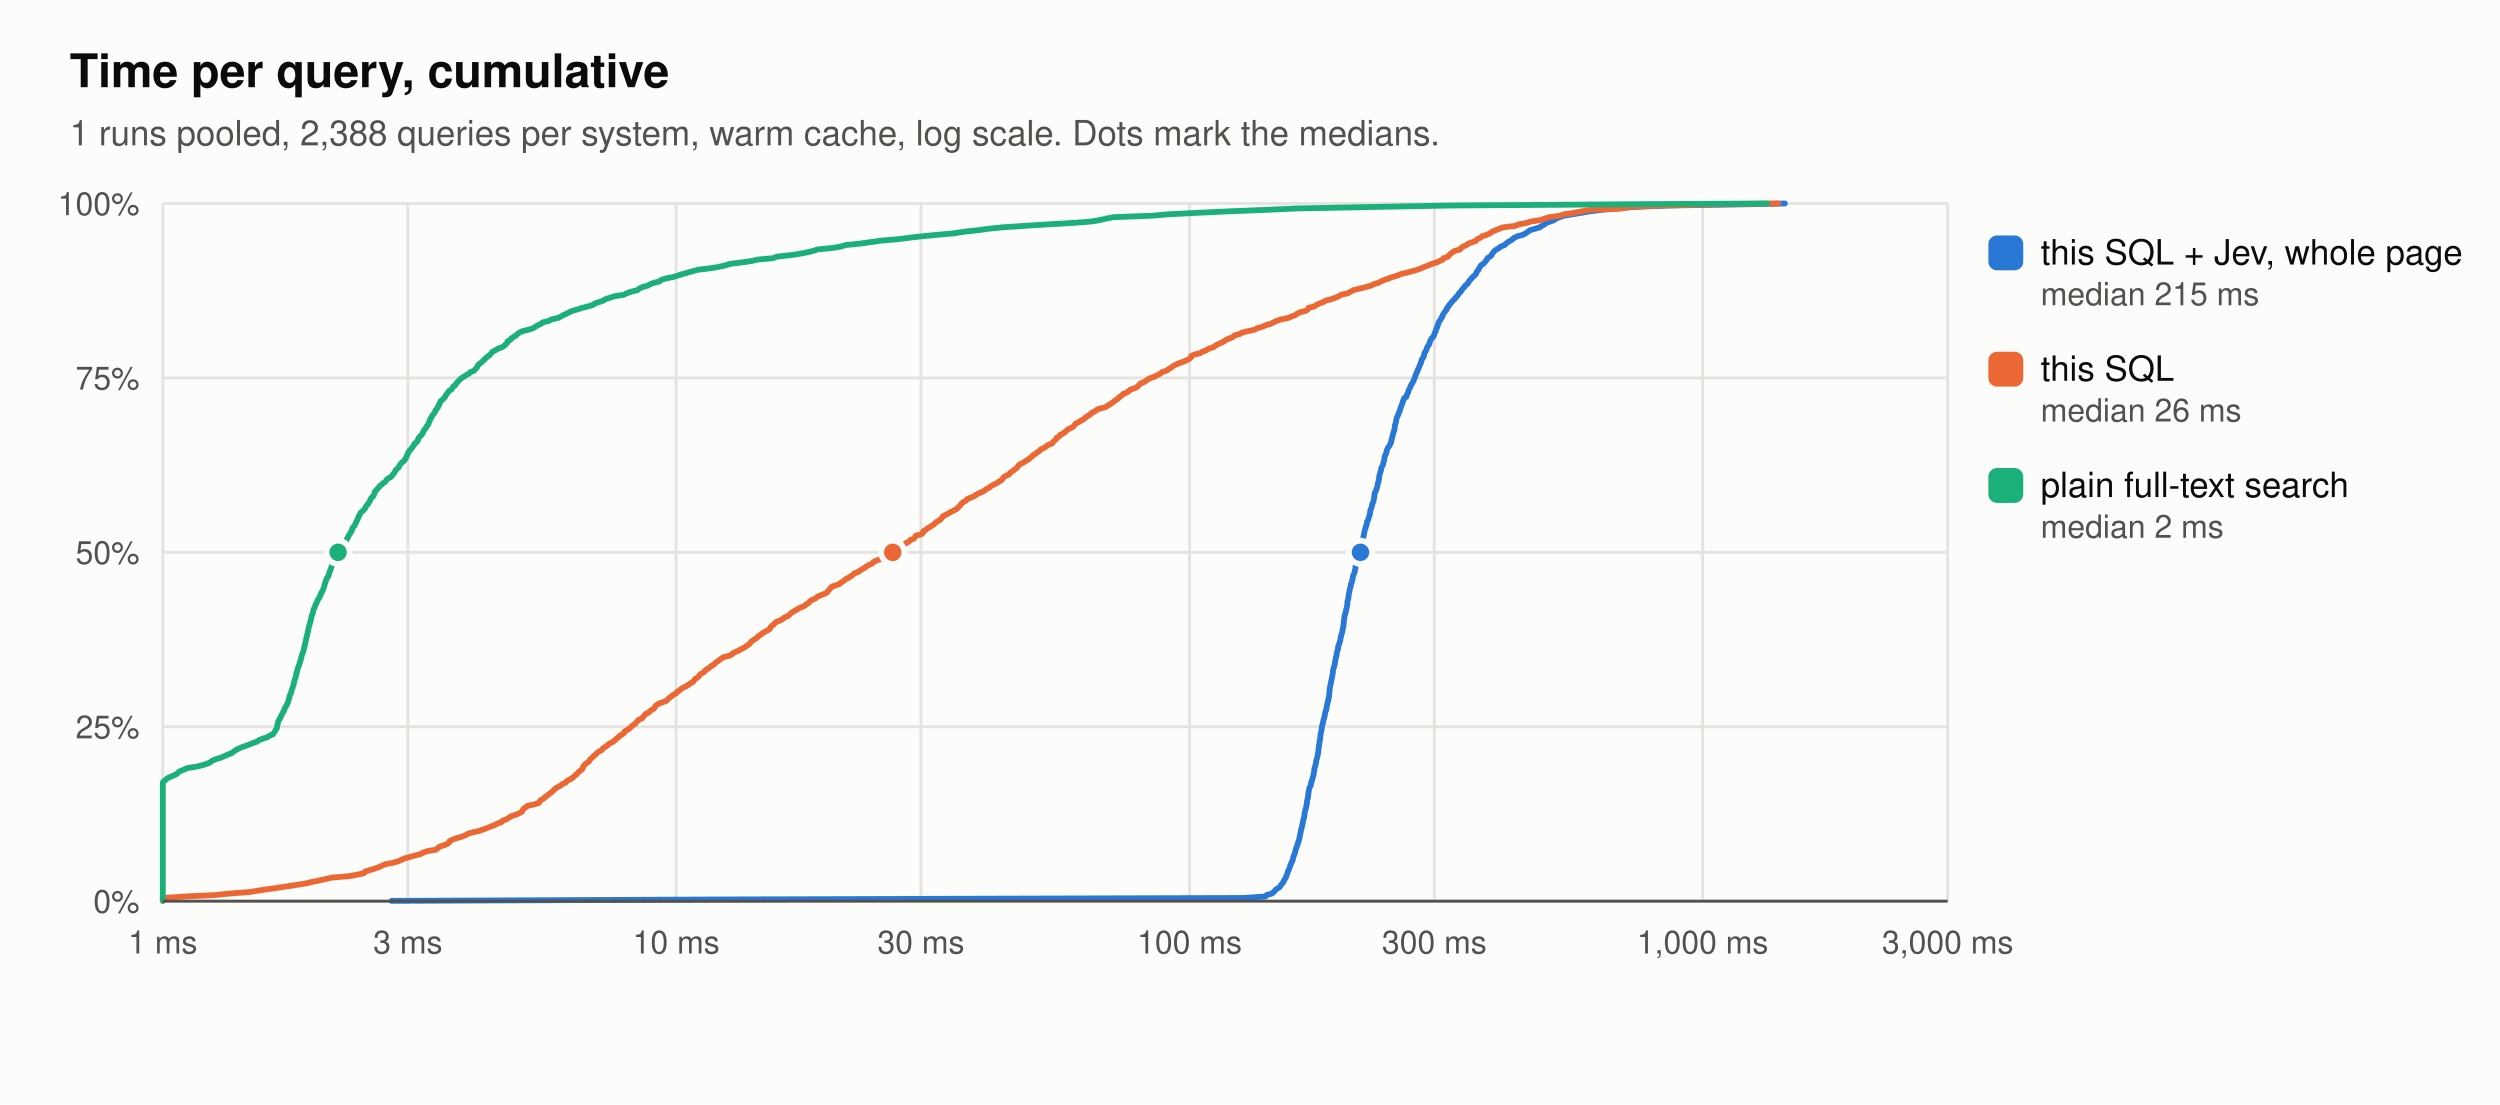
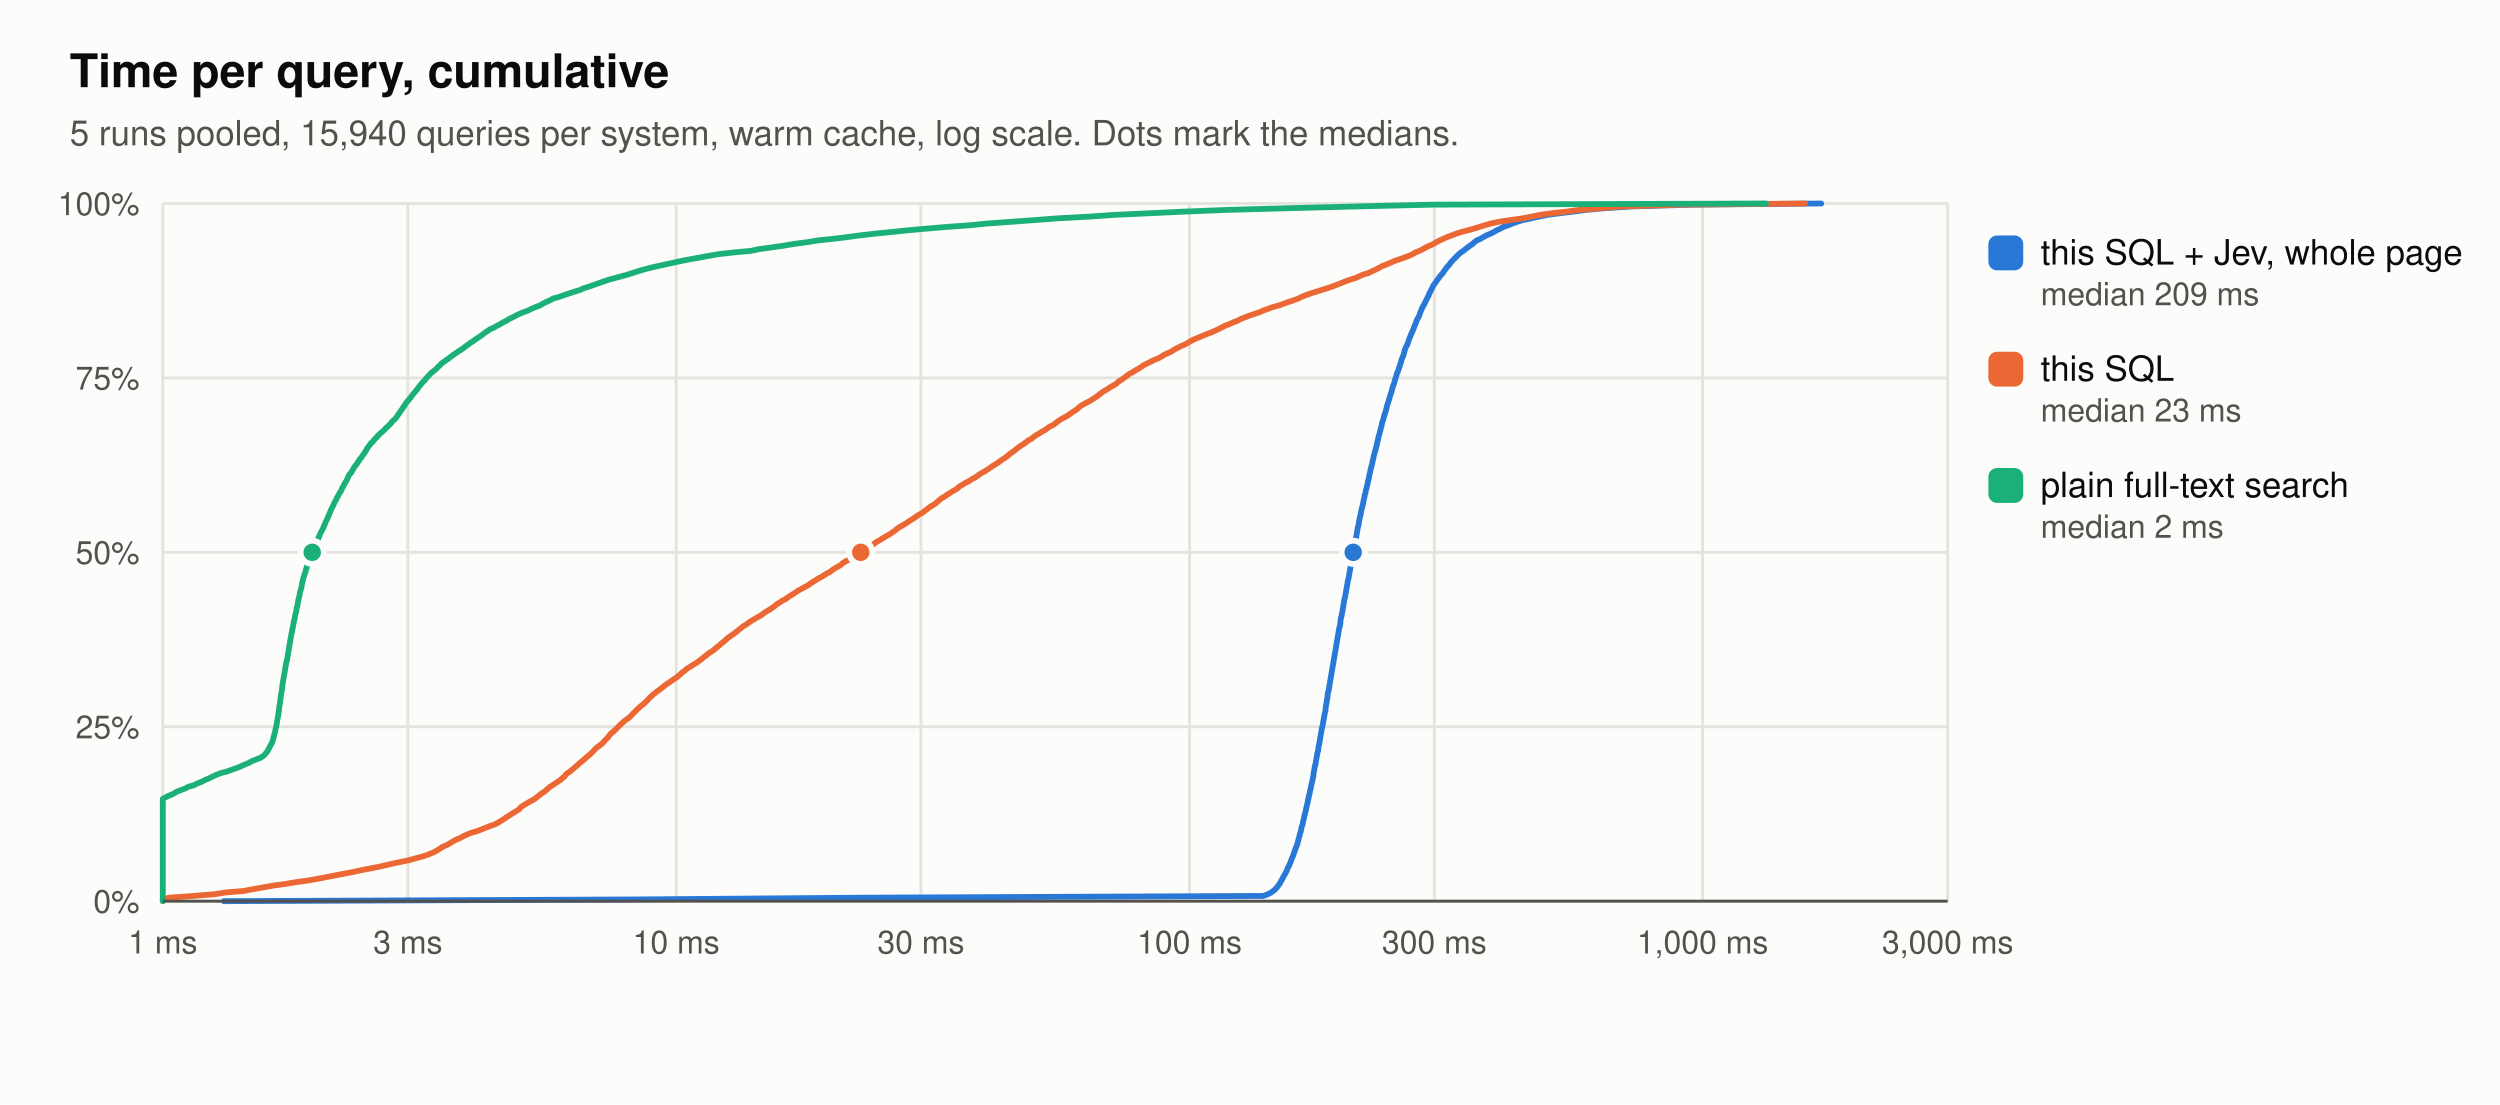
<svg xmlns="http://www.w3.org/2000/svg" width="860" height="380" viewBox="0 0 860 380" role="img" font-family="-apple-system, 'Segoe UI', Helvetica, Arial, sans-serif">
  <rect width="860" height="380" fill="#fcfcfb" />
  <text x="24.0" y="30.0" font-size="16" fill="#0b0b0b" font-weight="600">Time per query, cumulative</text>
-   <text x="24.0" y="50.0" font-size="12" fill="#52514e">1 runs pooled, 2,388 queries per system, warm cache, log scale. Dots mark the medians.</text>
+   <text x="24.0" y="50.0" font-size="12" fill="#52514e">5 runs pooled, 15,940 queries per system, warm cache, log scale. Dots mark the medians.</text>
  <line x1="56.0" y1="310.0" x2="670.0" y2="310.0" stroke="#e4e3df" stroke-width="1" />
  <text x="48.0" y="314.0" font-size="11" fill="#52514e" text-anchor="end">0%</text>
  <line x1="56.0" y1="250.0" x2="670.0" y2="250.0" stroke="#e4e3df" stroke-width="1" />
  <text x="48.0" y="254.0" font-size="11" fill="#52514e" text-anchor="end">25%</text>
  <line x1="56.0" y1="190.0" x2="670.0" y2="190.0" stroke="#e4e3df" stroke-width="1" />
  <text x="48.0" y="194.0" font-size="11" fill="#52514e" text-anchor="end">50%</text>
  <line x1="56.0" y1="130.0" x2="670.0" y2="130.0" stroke="#e4e3df" stroke-width="1" />
  <text x="48.0" y="134.0" font-size="11" fill="#52514e" text-anchor="end">75%</text>
  <line x1="56.0" y1="70.0" x2="670.0" y2="70.0" stroke="#e4e3df" stroke-width="1" />
  <text x="48.0" y="74.0" font-size="11" fill="#52514e" text-anchor="end">100%</text>
  <line x1="56.0" y1="70.0" x2="56.0" y2="310.0" stroke="#e4e3df" stroke-width="1" />
  <text x="56.0" y="328.0" font-size="11" fill="#52514e" text-anchor="middle">1 ms</text>
  <line x1="140.3" y1="70.0" x2="140.3" y2="310.0" stroke="#e4e3df" stroke-width="1" />
  <text x="140.3" y="328.0" font-size="11" fill="#52514e" text-anchor="middle">3 ms</text>
  <line x1="232.6" y1="70.0" x2="232.6" y2="310.0" stroke="#e4e3df" stroke-width="1" />
  <text x="232.6" y="328.0" font-size="11" fill="#52514e" text-anchor="middle">10 ms</text>
  <line x1="316.8" y1="70.0" x2="316.8" y2="310.0" stroke="#e4e3df" stroke-width="1" />
  <text x="316.8" y="328.0" font-size="11" fill="#52514e" text-anchor="middle">30 ms</text>
  <line x1="409.2" y1="70.0" x2="409.2" y2="310.0" stroke="#e4e3df" stroke-width="1" />
  <text x="409.2" y="328.0" font-size="11" fill="#52514e" text-anchor="middle">100 ms</text>
  <line x1="493.4" y1="70.0" x2="493.4" y2="310.0" stroke="#e4e3df" stroke-width="1" />
  <text x="493.4" y="328.0" font-size="11" fill="#52514e" text-anchor="middle">300 ms</text>
  <line x1="585.7" y1="70.0" x2="585.7" y2="310.0" stroke="#e4e3df" stroke-width="1" />
  <text x="585.7" y="328.0" font-size="11" fill="#52514e" text-anchor="middle">1,000 ms</text>
  <line x1="670.0" y1="70.0" x2="670.0" y2="310.0" stroke="#e4e3df" stroke-width="1" />
  <text x="670.0" y="328.0" font-size="11" fill="#52514e" text-anchor="middle">3,000 ms</text>
-   <path d="M134.7,309.9L252.4,309.4L427.8,308.9L435.3,308.4L435.7,307.9L437.5,307.4L438.1,306.9L438.6,306.4L439.0,305.9L439.9,305.4L440.4,304.9L440.7,304.4L441.1,303.9L441.5,303.4L441.7,302.9L442.0,302.4L442.3,301.9L442.5,301.4L442.7,300.9L442.9,300.4L443.0,299.8L443.3,299.3L443.5,298.8L443.7,298.3L443.8,297.8L444.1,297.3L444.2,296.8L444.5,296.3L444.7,295.8L444.8,295.3L444.9,294.8L445.1,294.3L445.3,293.8L445.5,293.3L445.6,292.8L445.7,292.3L445.9,291.8L446.0,291.3L446.3,290.8L446.4,290.3L446.5,289.8L446.8,289.3L446.9,288.8L447.0,288.3L447.1,287.8L447.2,287.3L447.3,286.8L447.4,286.3L447.5,285.8L447.6,285.3L447.8,284.8L447.9,284.3L448.0,283.8L448.1,283.3L448.2,282.8L448.3,282.3L448.4,281.8L448.6,281.3L448.7,280.8L448.7,280.3L448.8,279.7L448.9,279.2L449.0,278.7L449.2,278.2L449.3,277.7L449.4,277.2L449.5,276.7L449.6,276.2L449.6,275.7L449.7,275.2L449.9,274.7L449.9,274.2L450.0,273.7L450.1,273.2L450.1,272.7L450.2,272.2L450.3,271.7L450.4,271.2L450.6,270.7L450.9,270.2L451.0,269.7L451.0,269.2L451.3,268.7L451.4,268.2L451.5,267.7L451.7,267.2L451.8,266.7L451.9,266.2L452.0,265.7L452.1,265.2L452.1,264.7L452.2,264.2L452.4,263.7L452.5,263.2L452.7,262.7L452.7,262.2L452.8,261.7L452.9,261.2L453.1,260.7L453.2,260.2L453.3,259.6L453.4,259.1L453.5,258.6L453.5,258.1L453.6,257.6L453.7,257.1L453.7,256.6L453.8,256.1L453.9,255.6L453.9,255.1L454.1,254.6L454.1,254.1L454.2,253.6L454.2,253.1L454.3,252.6L454.4,252.1L454.5,251.6L454.6,251.1L454.7,250.6L454.7,250.1L454.8,249.6L455.0,249.1L455.1,248.6L455.2,248.1L455.3,247.6L455.5,247.1L455.6,246.6L455.7,246.1L455.8,245.6L455.9,245.1L456.0,244.6L456.3,244.1L456.3,243.6L456.4,243.1L456.5,242.6L456.6,242.1L456.7,241.6L456.9,241.1L456.9,240.6L457.1,240.1L457.2,239.5L457.2,239.0L457.3,238.5L457.3,238.0L457.4,237.5L457.4,237.0L457.5,236.5L457.6,236.0L457.7,235.5L457.8,235.0L457.9,234.5L458.0,234.0L458.1,233.5L458.2,233.0L458.3,232.5L458.4,232.0L458.5,231.5L458.5,231.0L458.6,230.5L458.7,230.0L458.9,229.5L459.0,229.0L459.2,228.5L459.2,228.0L459.3,227.5L459.4,227.0L459.5,226.5L459.6,226.0L459.8,225.5L459.8,225.0L459.9,224.5L460.0,224.0L460.2,223.5L460.3,223.0L460.3,222.5L460.5,222.0L460.7,221.5L460.8,221.0L461.0,220.5L461.1,219.9L461.2,219.4L461.3,218.9L461.4,218.4L461.6,217.9L461.7,217.4L461.8,216.9L461.9,216.4L462.0,215.9L462.1,215.4L462.2,214.9L462.2,214.4L462.3,213.9L462.3,213.4L462.4,212.9L462.5,212.4L462.5,211.9L462.7,211.4L462.8,210.9L463.0,210.4L463.0,209.9L463.2,209.4L463.3,208.9L463.4,208.4L463.5,207.9L463.5,207.4L463.5,206.9L463.7,206.4L463.8,205.9L463.9,205.4L463.9,204.9L464.0,204.4L464.1,203.9L464.2,203.4L464.3,202.9L464.4,202.4L464.6,201.9L464.7,201.4L464.7,200.9L465.0,200.4L465.1,199.8L465.3,199.3L465.3,198.8L465.4,198.3L465.6,197.8L465.8,197.3L466.0,196.8L466.1,196.3L466.2,195.8L466.3,195.3L466.3,194.8L466.5,194.3L466.6,193.8L466.8,193.3L466.9,192.8L467.1,192.3L467.3,191.8L467.6,191.3L467.7,190.8L467.9,190.3L468.0,189.8L468.1,189.3L468.1,188.8L468.2,188.3L468.4,187.8L468.5,187.3L468.6,186.8L468.6,186.3L468.8,185.8L468.9,185.3L469.0,184.8L469.1,184.3L469.2,183.8L469.3,183.3L469.4,182.8L469.5,182.3L469.7,181.8L469.8,181.3L470.0,180.8L470.2,180.3L470.2,179.7L470.4,179.2L470.7,178.7L470.8,178.2L471.0,177.7L471.1,177.2L471.3,176.7L471.3,176.2L471.4,175.7L471.5,175.2L471.8,174.7L471.9,174.2L472.0,173.7L472.1,173.2L472.4,172.7L472.5,172.2L472.6,171.7L472.7,171.2L472.8,170.7L472.8,170.2L472.9,169.7L473.1,169.2L473.4,168.7L473.5,168.2L473.7,167.7L473.8,167.2L473.9,166.7L474.0,166.2L474.2,165.7L474.3,165.2L474.4,164.7L474.4,164.2L474.5,163.7L474.6,163.2L474.8,162.7L474.9,162.2L475.1,161.7L475.1,161.2L475.3,160.7L475.6,160.2L475.8,159.6L475.9,159.1L476.1,158.6L476.2,158.1L476.2,157.6L476.3,157.1L476.5,156.6L476.8,156.1L476.9,155.6L477.0,155.1L477.2,154.6L477.4,154.1L477.8,153.6L478.1,153.1L478.3,152.6L478.6,152.1L478.6,151.6L478.7,151.1L478.9,150.6L479.0,150.1L479.1,149.6L479.3,149.1L479.4,148.6L479.6,148.1L479.7,147.6L479.8,147.1L479.8,146.6L479.9,146.1L480.1,145.6L480.2,145.1L480.3,144.6L480.4,144.1L480.5,143.6L480.8,143.1L481.0,142.6L481.2,142.1L481.4,141.6L481.6,141.1L481.7,140.6L481.9,140.1L482.1,139.5L482.3,139.0L482.5,138.5L482.6,138.0L482.9,137.5L483.0,137.0L483.8,136.5L483.9,136.0L484.1,135.5L484.4,135.0L484.5,134.5L484.7,134.0L485.0,133.5L485.2,133.0L485.4,132.5L485.7,132.0L486.0,131.5L486.3,131.0L486.4,130.5L486.7,130.0L486.8,129.5L487.0,129.0L487.2,128.5L487.4,128.0L487.7,127.5L487.8,127.0L488.1,126.5L488.3,126.0L488.5,125.5L488.7,125.0L488.9,124.5L489.0,124.0L489.2,123.5L489.6,123.0L489.8,122.5L489.9,122.0L490.0,121.5L490.3,121.0L490.6,120.5L490.8,119.9L491.0,119.4L491.3,118.9L491.7,118.4L491.8,117.9L491.9,117.4L492.2,116.9L492.5,116.4L493.0,115.9L493.3,115.4L493.4,114.9L493.6,114.4L493.9,113.9L494.0,113.4L494.2,112.9L494.5,112.4L494.5,111.9L494.8,111.4L494.9,110.9L495.2,110.4L495.6,109.9L495.8,109.4L496.2,108.9L496.3,108.4L496.6,107.9L496.9,107.4L497.3,106.9L497.7,106.4L497.8,105.9L498.3,105.4L498.5,104.9L499.0,104.4L499.4,103.9L499.8,103.4L500.4,102.9L500.7,102.4L501.2,101.9L501.6,101.4L501.9,100.9L502.5,100.4L502.8,99.8L503.2,99.3L503.7,98.8L504.0,98.3L504.6,97.8L505.1,97.3L505.3,96.8L505.7,96.3L506.2,95.8L506.6,95.3L507.2,94.8L507.7,94.3L507.9,93.8L508.1,93.3L508.6,92.8L508.8,92.3L509.1,91.8L509.4,91.3L510.2,90.8L510.7,90.3L511.1,89.8L511.5,89.3L511.7,88.8L512.5,88.3L513.1,87.8L513.3,87.3L513.7,86.8L514.1,86.3L514.8,85.8L515.7,85.3L516.3,84.8L517.6,84.3L518.1,83.8L518.7,83.3L519.6,82.8L520.3,82.3L520.9,81.8L521.9,81.3L523.8,80.8L524.8,80.3L525.6,79.7L526.3,79.2L528.0,78.7L529.7,78.2L530.4,77.7L531.3,77.2L531.8,76.7L533.3,76.2L534.7,75.7L535.2,75.2L536.6,74.7L537.9,74.2L541.0,73.7L544.0,73.2L546.8,72.7L550.8,72.2L556.9,71.7L561.7,71.2L574.0,70.7L604.4,70.2L614.0,70.0" fill="none" stroke="#2a78d6" stroke-width="2" stroke-linejoin="round" stroke-linecap="round" />
-   <circle cx="468.0" cy="190.0" r="4" fill="#2a78d6" stroke="#fcfcfb" stroke-width="2" />
-   <path d="M56.0,309.9L56.0,309.4L56.0,308.9L63.4,308.4L73.9,307.9L78.7,307.4L85.4,306.9L88.7,306.4L91.9,305.9L95.5,305.4L98.8,304.9L102.0,304.4L105.2,303.9L107.2,303.4L109.7,302.9L112.0,302.4L114.1,301.9L120.1,301.4L122.8,300.9L125.2,300.4L125.6,299.8L127.3,299.3L128.9,298.8L130.3,298.3L131.4,297.8L132.5,297.3L135.2,296.8L137.0,296.3L138.0,295.8L139.2,295.3L140.9,294.8L142.8,294.3L144.7,293.8L145.5,293.3L147.0,292.8L149.9,292.3L150.6,291.8L151.1,291.3L152.6,290.8L153.9,290.3L154.5,289.8L154.7,289.3L155.7,288.8L157.2,288.3L158.9,287.8L160.2,287.3L161.0,286.8L162.8,286.3L165.0,285.8L166.3,285.3L167.7,284.8L168.9,284.3L170.2,283.8L171.1,283.3L172.5,282.8L172.9,282.3L174.3,281.8L175.1,281.3L175.8,280.8L177.4,280.3L178.7,279.7L179.6,279.2L179.8,278.7L180.1,278.2L180.9,277.7L181.5,277.2L183.8,276.7L185.4,276.2L185.6,275.7L186.1,275.2L187.0,274.7L187.5,274.2L188.2,273.7L188.8,273.2L189.5,272.7L190.1,272.2L190.6,271.7L191.1,271.2L192.0,270.7L192.9,270.2L193.5,269.7L194.6,269.2L195.0,268.7L195.9,268.2L196.8,267.7L197.4,267.2L197.9,266.7L198.5,266.2L198.9,265.7L199.5,265.2L200.2,264.7L200.5,264.2L200.6,263.7L201.0,263.2L201.5,262.7L202.3,262.2L202.8,261.7L203.0,261.2L203.6,260.7L204.1,260.2L204.8,259.6L205.3,259.1L205.9,258.6L206.9,258.1L207.3,257.6L207.9,257.1L208.7,256.6L209.2,256.1L210.0,255.6L211.0,255.1L211.6,254.6L212.1,254.1L212.8,253.6L213.2,253.1L214.1,252.6L214.7,252.1L214.9,251.6L215.8,251.1L216.5,250.6L217.1,250.1L217.5,249.6L218.4,249.1L218.8,248.6L219.2,248.1L219.7,247.6L220.9,247.1L221.2,246.6L221.7,246.1L222.1,245.6L223.2,245.1L223.6,244.6L224.4,244.1L225.1,243.6L225.3,243.1L225.8,242.6L226.5,242.1L227.9,241.6L229.2,241.1L229.7,240.6L230.2,240.1L231.1,239.5L231.6,239.0L232.6,238.5L232.9,238.0L233.8,237.5L234.3,237.0L235.1,236.5L236.2,236.0L236.9,235.5L237.6,235.0L238.5,234.5L238.8,234.0L239.2,233.5L240.0,233.0L240.5,232.5L240.8,232.0L241.7,231.5L242.4,231.0L242.7,230.5L243.6,230.0L244.2,229.5L244.9,229.0L245.7,228.5L246.1,228.0L246.9,227.5L247.5,227.0L248.2,226.5L249.1,226.0L251.2,225.5L251.8,225.0L252.5,224.5L253.7,224.0L254.6,223.5L255.6,223.0L256.4,222.5L257.1,222.0L257.9,221.5L258.2,221.0L258.7,220.5L259.6,219.9L260.4,219.4L260.8,218.9L261.6,218.4L262.2,217.9L263.0,217.4L264.0,216.9L264.8,216.4L265.0,215.9L265.4,215.4L266.1,214.9L266.5,214.4L267.1,213.9L268.5,213.4L269.2,212.9L269.9,212.4L271.1,211.9L271.6,211.4L272.1,210.9L272.9,210.4L273.8,209.9L274.6,209.4L275.6,208.9L276.8,208.4L277.3,207.9L278.2,207.4L278.5,206.9L279.3,206.4L280.5,205.9L281.0,205.4L282.0,204.9L283.3,204.4L284.4,203.9L284.8,203.4L285.2,202.9L285.7,202.4L286.0,201.9L287.3,201.4L288.8,200.9L289.3,200.4L290.3,199.8L290.8,199.3L291.8,198.8L292.6,198.3L293.3,197.8L293.8,197.3L295.1,196.8L295.8,196.3L296.6,195.8L297.5,195.3L298.1,194.8L299.0,194.3L300.1,193.8L300.5,193.3L301.6,192.8L303.0,192.3L304.0,191.8L304.9,191.3L305.5,190.8L306.0,190.3L307.4,189.8L308.1,189.3L308.6,188.8L309.0,188.3L310.3,187.8L311.1,187.3L311.7,186.8L312.7,186.3L313.1,185.8L314.4,185.3L314.7,184.8L315.0,184.3L316.9,183.8L317.5,183.3L317.6,182.8L318.4,182.3L319.0,181.8L319.9,181.3L320.6,180.8L321.4,180.3L321.9,179.7L322.8,179.2L323.5,178.7L324.0,178.2L324.3,177.7L325.1,177.2L326.1,176.7L327.0,176.2L327.9,175.7L329.0,175.2L329.4,174.7L330.1,174.2L330.4,173.7L330.8,173.2L331.4,172.7L332.3,172.2L332.7,171.7L333.9,171.2L335.1,170.7L335.8,170.2L336.7,169.7L337.9,169.2L338.8,168.7L339.4,168.2L340.4,167.7L340.9,167.2L341.9,166.7L342.9,166.2L343.6,165.7L344.5,165.2L344.9,164.7L345.2,164.2L346.0,163.7L347.1,163.2L347.4,162.7L348.1,162.2L348.8,161.7L349.4,161.2L350.0,160.7L350.3,160.2L351.1,159.6L352.1,159.1L352.8,158.6L353.7,158.1L354.3,157.6L354.9,157.1L355.4,156.6L356.2,156.1L356.8,155.6L357.6,155.1L358.0,154.6L359.1,154.1L359.9,153.6L360.5,153.1L361.9,152.6L362.2,152.1L362.7,151.6L363.3,151.1L363.5,150.6L364.4,150.1L364.7,149.6L365.8,149.1L366.4,148.6L366.9,148.1L367.6,147.6L368.7,147.1L369.4,146.6L369.7,146.1L370.2,145.6L371.3,145.1L372.0,144.6L373.0,144.1L373.4,143.6L374.2,143.1L375.1,142.6L375.4,142.1L376.5,141.6L377.1,141.1L378.1,140.6L380.2,140.1L381.1,139.5L382.0,139.0L382.7,138.5L383.3,138.0L384.1,137.5L384.7,137.0L385.2,136.5L385.9,136.0L386.4,135.5L387.7,135.0L388.3,134.5L388.9,134.0L390.5,133.5L391.3,133.0L391.8,132.5L392.2,132.0L393.4,131.5L394.2,131.0L394.9,130.5L395.9,130.0L397.3,129.5L398.2,129.0L399.2,128.5L399.7,128.0L401.4,127.5L401.9,127.0L402.8,126.5L403.5,126.0L404.3,125.5L405.5,125.0L406.9,124.5L408.1,124.0L409.1,123.5L409.6,123.0L409.8,122.5L410.8,122.0L412.8,121.5L413.6,121.0L414.9,120.5L415.9,119.9L417.5,119.4L418.1,118.9L419.0,118.4L420.2,117.9L421.1,117.4L421.7,116.9L423.0,116.4L424.2,115.9L424.6,115.4L426.5,114.9L427.3,114.4L429.4,113.9L431.6,113.4L432.5,112.9L434.3,112.4L435.3,111.9L437.1,111.4L438.1,110.9L439.1,110.4L440.6,109.9L443.1,109.4L444.2,108.9L445.6,108.4L446.2,107.9L447.3,107.4L449.3,106.9L449.9,106.4L450.1,105.9L452.2,105.4L452.8,104.9L453.9,104.4L455.3,103.9L456.0,103.4L458.1,102.9L459.3,102.4L460.6,101.9L461.3,101.4L463.6,100.9L464.5,100.4L465.6,99.8L467.6,99.3L469.7,98.8L471.5,98.3L472.5,97.8L474.1,97.3L475.1,96.8L476.2,96.3L477.7,95.8L479.0,95.3L480.7,94.8L481.8,94.3L483.9,93.8L485.8,93.3L487.5,92.8L488.9,92.3L490.0,91.8L491.3,91.3L492.5,90.8L494.2,90.3L495.2,89.8L496.3,89.3L496.6,88.8L498.2,88.3L498.4,87.8L499.0,87.3L499.6,86.8L500.5,86.3L502.3,85.8L502.6,85.3L503.3,84.8L504.5,84.3L505.1,83.8L506.5,83.3L507.8,82.8L508.1,82.3L509.2,81.8L509.8,81.3L511.4,80.8L512.5,80.3L513.3,79.7L514.5,79.2L515.7,78.7L517.1,78.2L521.3,77.7L522.4,77.2L525.1,76.7L526.7,76.2L529.9,75.7L531.4,75.2L532.9,74.7L536.6,74.2L538.1,73.7L541.5,73.2L544.2,72.7L546.7,72.2L558.0,71.7L559.9,71.2L571.9,70.7L594.1,70.2L611.7,70.0" fill="none" stroke="#eb6834" stroke-width="2" stroke-linejoin="round" stroke-linecap="round" />
-   <circle cx="307.1" cy="190.0" r="4" fill="#eb6834" stroke="#fcfcfb" stroke-width="2" />
-   <path d="M56.0,309.9L56.0,309.4L56.0,308.9L56.0,308.4L56.0,307.9L56.0,307.4L56.0,306.9L56.0,306.4L56.0,305.9L56.0,305.4L56.0,304.9L56.0,304.4L56.0,303.9L56.0,303.4L56.0,302.9L56.0,302.4L56.0,301.9L56.0,301.4L56.0,300.9L56.0,300.4L56.0,299.8L56.0,299.3L56.0,298.8L56.0,298.3L56.0,297.8L56.0,297.3L56.0,296.8L56.0,296.3L56.0,295.8L56.0,295.3L56.0,294.8L56.0,294.3L56.0,293.8L56.0,293.3L56.0,292.8L56.0,292.3L56.0,291.8L56.0,291.3L56.0,290.8L56.0,290.3L56.0,289.8L56.0,289.3L56.0,288.8L56.0,288.3L56.0,287.8L56.0,287.3L56.0,286.8L56.0,286.3L56.0,285.8L56.0,285.3L56.0,284.8L56.0,284.3L56.0,283.8L56.0,283.3L56.0,282.8L56.0,282.3L56.0,281.8L56.0,281.3L56.0,280.8L56.0,280.3L56.0,279.7L56.0,279.2L56.0,278.7L56.0,278.2L56.0,277.7L56.0,277.2L56.0,276.7L56.0,276.2L56.0,275.7L56.0,275.2L56.0,274.7L56.0,274.2L56.0,273.7L56.0,273.2L56.0,272.7L56.0,272.2L56.0,271.7L56.0,271.2L56.0,270.7L56.0,270.2L56.0,269.7L56.0,269.2L56.4,268.7L57.1,268.2L57.6,267.7L58.7,267.2L59.9,266.7L60.9,266.2L61.3,265.7L62.1,265.2L63.4,264.7L64.5,264.2L67.8,263.7L69.7,263.2L71.3,262.7L72.4,262.2L73.0,261.7L74.1,261.2L75.8,260.7L77.0,260.2L78.3,259.6L79.7,259.1L80.3,258.6L81.0,258.1L81.9,257.6L83.0,257.1L84.5,256.6L85.8,256.1L87.0,255.6L88.5,255.1L89.1,254.6L90.4,254.1L92.0,253.6L92.7,253.1L93.9,252.6L94.2,252.1L94.6,251.6L94.8,251.1L95.2,250.6L95.3,250.1L95.4,249.6L95.5,249.1L95.6,248.6L95.7,248.1L96.1,247.6L96.3,247.1L96.6,246.6L96.8,246.1L97.1,245.6L97.3,245.1L97.7,244.6L97.8,244.1L98.0,243.6L98.3,243.1L98.6,242.6L98.8,242.1L99.1,241.6L99.2,241.1L99.3,240.6L99.5,240.1L99.6,239.5L99.8,239.0L100.1,238.5L100.2,238.0L100.3,237.5L100.5,237.0L100.7,236.5L100.8,236.0L101.0,235.5L101.1,235.0L101.2,234.5L101.3,234.0L101.5,233.5L101.7,233.0L101.8,232.5L101.9,232.0L102.0,231.5L102.2,231.0L102.3,230.5L102.4,230.0L102.6,229.5L102.8,229.0L103.0,228.5L103.1,228.0L103.3,227.5L103.4,227.0L103.6,226.5L103.7,226.0L103.8,225.5L104.0,225.0L104.2,224.5L104.4,224.0L104.5,223.5L104.6,223.0L104.7,222.5L104.9,222.0L104.9,221.5L105.1,221.0L105.2,220.5L105.3,219.9L105.4,219.4L105.6,218.9L105.6,218.4L105.8,217.9L105.9,217.4L106.0,216.9L106.1,216.4L106.2,215.9L106.3,215.4L106.5,214.9L106.6,214.4L106.8,213.9L106.9,213.4L107.0,212.9L107.1,212.4L107.2,211.9L107.4,211.4L107.6,210.9L107.7,210.4L107.8,209.9L108.0,209.4L108.3,208.9L108.4,208.4L108.6,207.9L108.9,207.4L109.1,206.9L109.3,206.4L109.6,205.9L110.0,205.4L110.1,204.9L110.4,204.4L110.5,203.9L110.9,203.4L111.1,202.9L111.3,202.4L111.5,201.9L111.6,201.4L111.7,200.9L111.9,200.4L112.1,199.8L112.3,199.3L112.5,198.8L112.9,198.3L113.1,197.8L113.2,197.3L113.4,196.8L113.5,196.3L113.8,195.8L113.9,195.3L114.1,194.8L114.3,194.3L114.5,193.8L114.9,193.3L115.1,192.8L115.3,192.3L115.6,191.8L115.7,191.3L115.8,190.8L116.0,190.3L116.4,189.8L117.1,189.3L117.5,188.8L117.7,188.3L117.9,187.8L118.2,187.3L118.4,186.8L118.9,186.3L119.2,185.8L119.4,185.3L119.7,184.8L119.9,184.3L120.3,183.8L120.5,183.3L120.9,182.8L121.1,182.3L121.2,181.8L121.5,181.3L122.0,180.8L122.2,180.3L122.5,179.7L122.7,179.2L123.0,178.7L123.2,178.2L123.3,177.7L123.7,177.2L123.9,176.7L124.2,176.2L124.9,175.7L125.3,175.2L125.7,174.7L125.9,174.2L126.3,173.7L126.7,173.2L127.0,172.7L127.3,172.2L127.5,171.7L127.8,171.2L128.4,170.7L128.6,170.2L128.8,169.7L128.9,169.2L129.4,168.7L129.8,168.2L130.3,167.7L130.6,167.2L131.3,166.7L131.8,166.2L132.6,165.7L132.9,165.2L133.3,164.7L134.3,164.2L134.8,163.7L135.2,163.2L135.6,162.7L135.9,162.2L136.1,161.7L136.7,161.2L137.2,160.7L137.4,160.2L137.8,159.6L138.3,159.1L138.9,158.6L139.3,158.1L139.6,157.6L139.8,157.1L140.1,156.6L140.3,156.1L140.5,155.6L140.8,155.1L141.3,154.6L141.7,154.1L142.0,153.6L142.4,153.1L142.6,152.6L143.3,152.1L143.7,151.6L143.8,151.1L144.1,150.6L144.5,150.1L145.0,149.6L145.4,149.1L145.6,148.6L145.8,148.1L146.2,147.6L146.6,147.1L146.8,146.6L147.3,146.1L147.5,145.6L147.6,145.1L147.9,144.6L148.0,144.1L148.4,143.6L148.6,143.1L149.0,142.6L149.4,142.1L149.7,141.6L149.8,141.1L150.3,140.6L150.7,140.1L150.8,139.5L151.2,139.0L151.3,138.5L151.6,138.0L152.2,137.5L152.7,137.0L153.1,136.5L153.4,136.0L153.7,135.5L154.1,135.0L154.4,134.5L155.3,134.0L155.6,133.5L155.9,133.0L156.6,132.5L156.9,132.0L157.3,131.5L157.8,131.0L158.2,130.5L158.9,130.0L159.7,129.5L160.4,129.0L161.4,128.5L161.8,128.0L163.1,127.5L163.5,127.0L164.0,126.5L164.3,126.0L164.5,125.5L165.2,125.0L165.8,124.5L166.3,124.0L166.8,123.5L167.3,123.0L168.0,122.5L168.6,122.0L169.0,121.5L169.4,121.0L170.4,120.5L171.4,119.9L172.8,119.4L173.5,118.9L174.0,118.4L174.5,117.9L174.6,117.4L175.6,116.9L175.9,116.4L176.7,115.9L177.5,115.4L178.0,114.9L178.7,114.4L179.8,113.9L181.9,113.4L183.4,112.9L184.2,112.4L185.0,111.9L186.1,111.4L186.7,110.9L188.8,110.4L189.6,109.9L191.9,109.4L192.9,108.9L193.8,108.4L194.9,107.9L195.8,107.4L197.0,106.9L198.8,106.4L200.3,105.9L202.3,105.4L204.0,104.9L204.6,104.4L206.1,103.9L207.6,103.4L208.3,102.9L209.9,102.4L211.4,101.9L214.6,101.4L215.6,100.9L216.9,100.4L219.3,99.8L219.8,99.3L220.9,98.8L222.7,98.3L223.6,97.8L224.9,97.3L226.9,96.8L227.4,96.3L229.0,95.8L231.6,95.3L233.2,94.8L234.7,94.3L236.5,93.8L238.2,93.3L240.1,92.8L244.2,92.3L247.2,91.8L249.5,91.3L251.0,90.8L254.9,90.3L258.5,89.8L260.6,89.3L266.0,88.8L267.2,88.3L271.7,87.8L275.1,87.3L277.7,86.8L279.8,86.3L281.2,85.8L286.3,85.3L289.3,84.8L290.9,84.3L295.8,83.8L299.4,83.3L302.9,82.8L308.7,82.3L312.7,81.8L316.9,81.3L322.1,80.8L327.8,80.3L331.7,79.7L336.3,79.2L339.9,78.7L344.8,78.2L352.4,77.7L360.2,77.2L368.8,76.7L375.4,76.2L378.3,75.7L380.5,75.2L383.2,74.7L396.4,74.2L402.1,73.7L412.1,73.2L422.7,72.7L435.3,72.2L446.4,71.7L472.2,71.2L498.9,70.7L568.9,70.2L607.9,70.0" fill="none" stroke="#1baf7a" stroke-width="2" stroke-linejoin="round" stroke-linecap="round" />
-   <circle cx="116.3" cy="190.0" r="4" fill="#1baf7a" stroke="#fcfcfb" stroke-width="2" />
+   <path d="M77.0,310.0L219.5,309.4L297.5,308.8L434.6,308.2L436.2,307.6L437.3,307.0L438.0,306.5L438.7,305.9L439.2,305.3L439.7,304.7L440.1,304.1L440.5,303.5L440.8,302.9L441.1,302.4L441.4,301.8L441.7,301.2L442.1,300.6L442.4,300.0L442.7,299.4L442.9,298.8L443.2,298.2L443.5,297.7L443.7,297.1L444.0,296.5L444.2,295.9L444.4,295.3L444.7,294.7L444.9,294.1L445.1,293.5L445.3,293.0L445.5,292.4L445.7,291.8L446.0,291.2L446.2,290.6L446.4,290.0L446.5,289.4L446.7,288.8L446.8,288.3L447.0,287.7L447.1,287.1L447.3,286.5L447.5,285.9L447.6,285.3L447.7,284.7L447.9,284.1L448.1,283.6L448.2,283.0L448.3,282.4L448.5,281.8L448.6,281.2L448.7,280.6L448.9,280.0L449.0,279.5L449.2,278.9L449.3,278.3L449.4,277.7L449.6,277.1L449.7,276.5L449.9,275.9L449.9,275.3L450.1,274.8L450.2,274.2L450.3,273.6L450.5,273.0L450.6,272.4L450.7,271.8L450.9,271.2L451.0,270.6L451.1,270.1L451.2,269.5L451.4,268.9L451.5,268.3L451.6,267.7L451.8,267.1L451.8,266.5L451.9,265.9L452.0,265.4L452.1,264.8L452.2,264.2L452.3,263.6L452.5,263.0L452.6,262.4L452.7,261.8L452.8,261.2L452.9,260.7L453.0,260.1L453.1,259.5L453.2,258.9L453.4,258.3L453.5,257.7L453.5,257.1L453.7,256.5L453.8,256.0L453.9,255.4L454.0,254.8L454.1,254.2L454.2,253.6L454.3,253.0L454.4,252.4L454.5,251.9L454.6,251.3L454.7,250.7L454.8,250.1L455.0,249.5L455.1,248.9L455.2,248.3L455.3,247.7L455.4,247.2L455.5,246.6L455.6,246.0L455.7,245.4L455.9,244.8L456.0,244.2L456.0,243.6L456.1,243.0L456.2,242.5L456.3,241.9L456.4,241.3L456.5,240.7L456.6,240.1L456.7,239.5L456.7,238.9L456.8,238.3L457.0,237.8L457.1,237.2L457.2,236.6L457.3,236.0L457.4,235.4L457.5,234.8L457.6,234.2L457.7,233.6L457.8,233.1L457.9,232.5L458.0,231.9L458.1,231.3L458.2,230.7L458.3,230.1L458.4,229.5L458.5,229.0L458.6,228.4L458.7,227.8L458.8,227.2L458.9,226.6L459.0,226.0L459.1,225.4L459.2,224.8L459.3,224.3L459.4,223.7L459.5,223.1L459.6,222.5L459.7,221.9L459.8,221.3L459.9,220.7L460.0,220.1L460.1,219.6L460.2,219.0L460.3,218.4L460.4,217.8L460.5,217.2L460.6,216.6L460.7,216.0L460.9,215.4L461.0,214.9L461.1,214.3L461.1,213.7L461.2,213.1L461.3,212.5L461.5,211.9L461.6,211.3L461.7,210.7L461.8,210.2L461.9,209.6L462.0,209.0L462.1,208.4L462.2,207.8L462.3,207.2L462.4,206.6L462.5,206.1L462.7,205.5L462.8,204.9L462.9,204.3L463.0,203.7L463.1,203.1L463.2,202.5L463.3,201.9L463.4,201.4L463.5,200.8L463.6,200.2L463.7,199.6L463.9,199.0L464.0,198.4L464.1,197.8L464.2,197.2L464.3,196.7L464.4,196.1L464.5,195.5L464.6,194.9L464.7,194.3L464.8,193.7L464.9,193.1L465.1,192.5L465.2,192.0L465.3,191.4L465.4,190.8L465.5,190.2L465.6,189.6L465.7,189.0L465.8,188.4L465.9,187.8L466.1,187.3L466.2,186.7L466.3,186.1L466.4,185.5L466.5,184.9L466.6,184.3L466.7,183.7L466.8,183.1L466.9,182.6L467.0,182.0L467.1,181.4L467.3,180.8L467.4,180.2L467.5,179.6L467.6,179.0L467.7,178.5L467.8,177.9L468.0,177.3L468.1,176.7L468.2,176.1L468.3,175.5L468.5,174.9L468.6,174.3L468.8,173.8L468.9,173.2L469.0,172.6L469.1,172.0L469.3,171.4L469.4,170.8L469.5,170.2L469.7,169.6L469.8,169.1L469.9,168.5L470.1,167.9L470.2,167.3L470.4,166.7L470.5,166.1L470.6,165.5L470.8,164.9L470.9,164.4L471.0,163.8L471.1,163.2L471.3,162.6L471.4,162.0L471.5,161.4L471.7,160.8L471.8,160.2L472.0,159.7L472.1,159.1L472.2,158.5L472.4,157.9L472.5,157.3L472.6,156.7L472.8,156.1L472.9,155.6L473.1,155.0L473.3,154.4L473.4,153.8L473.6,153.2L473.7,152.6L473.8,152.0L474.0,151.4L474.1,150.9L474.2,150.3L474.4,149.7L474.6,149.1L474.7,148.5L474.9,147.9L475.0,147.3L475.2,146.7L475.3,146.2L475.4,145.6L475.6,145.0L475.8,144.4L476.0,143.8L476.1,143.2L476.3,142.6L476.5,142.0L476.7,141.5L476.8,140.9L477.0,140.3L477.1,139.7L477.3,139.1L477.5,138.5L477.7,137.9L477.9,137.3L478.0,136.8L478.2,136.2L478.4,135.6L478.6,135.0L478.8,134.4L478.9,133.8L479.1,133.2L479.3,132.6L479.5,132.1L479.7,131.5L479.8,130.9L480.0,130.3L480.2,129.7L480.4,129.1L480.5,128.5L480.8,128.0L481.0,127.4L481.2,126.8L481.4,126.2L481.6,125.6L481.8,125.0L482.0,124.4L482.1,123.8L482.3,123.3L482.6,122.7L482.8,122.1L483.0,121.5L483.1,120.9L483.3,120.3L483.5,119.7L483.8,119.1L484.1,118.6L484.3,118.0L484.5,117.4L484.7,116.8L484.9,116.2L485.2,115.6L485.4,115.0L485.7,114.4L485.9,113.9L486.2,113.3L486.4,112.7L486.6,112.1L486.9,111.5L487.1,110.9L487.3,110.3L487.6,109.7L487.9,109.2L488.2,108.6L488.4,108.0L488.6,107.4L488.9,106.8L489.1,106.2L489.4,105.6L489.7,105.1L490.0,104.5L490.3,103.9L490.6,103.3L490.9,102.7L491.2,102.1L491.5,101.5L491.7,100.9L492.0,100.4L492.3,99.8L492.6,99.2L492.9,98.6L493.2,98.0L493.7,97.4L494.1,96.8L494.5,96.2L494.9,95.7L495.3,95.1L495.8,94.5L496.4,93.9L496.7,93.3L497.2,92.7L497.6,92.1L498.1,91.5L498.6,91.0L499.0,90.4L499.5,89.8L500.1,89.2L500.7,88.6L501.3,88.0L501.9,87.4L502.6,86.8L503.4,86.3L504.1,85.7L504.9,85.1L505.7,84.5L506.6,83.9L507.2,83.3L508.0,82.7L509.2,82.2L510.2,81.6L511.3,81.0L512.7,80.4L513.9,79.8L514.9,79.2L516.2,78.6L517.3,78.0L518.8,77.5L520.3,76.9L521.9,76.3L523.9,75.7L526.8,75.1L529.4,74.5L532.4,73.9L537.0,73.3L541.1,72.8L545.7,72.2L552.2,71.6L561.5,71.0L582.3,70.4L626.5,70.0" fill="none" stroke="#2a78d6" stroke-width="2" stroke-linejoin="round" stroke-linecap="round" />
+   <circle cx="465.5" cy="190.0" r="4" fill="#2a78d6" stroke="#fcfcfb" stroke-width="2" />
+   <path d="M56.0,310.0L56.0,309.4L58.2,308.8L66.7,308.2L73.8,307.6L77.7,307.0L83.7,306.5L86.9,305.9L90.4,305.3L93.6,304.7L98.0,304.1L101.6,303.5L105.9,302.9L108.8,302.4L111.9,301.8L115.0,301.2L118.1,300.6L121.3,300.0L124.0,299.4L127.1,298.8L130.2,298.2L132.4,297.7L135.0,297.1L137.8,296.5L140.7,295.9L142.8,295.3L145.1,294.7L147.0,294.1L148.4,293.5L149.6,293.0L150.6,292.4L151.5,291.8L152.5,291.2L153.9,290.6L154.9,290.0L155.9,289.4L157.0,288.8L158.3,288.3L159.3,287.7L160.6,287.1L162.1,286.5L164.1,285.9L165.7,285.3L167.2,284.7L168.7,284.1L170.2,283.6L171.3,283.0L172.3,282.4L173.3,281.8L174.1,281.2L175.1,280.6L176.0,280.0L176.8,279.5L177.8,278.9L178.7,278.3L179.1,277.7L180.0,277.1L181.0,276.5L182.0,275.9L183.1,275.3L184.0,274.8L184.7,274.2L185.5,273.6L186.2,273.0L187.2,272.4L187.9,271.8L188.6,271.2L189.3,270.6L190.1,270.1L191.0,269.5L191.9,268.9L192.8,268.3L193.4,267.7L194.2,267.1L194.6,266.5L195.3,265.9L196.1,265.4L196.8,264.8L197.5,264.2L198.2,263.6L198.9,263.0L199.5,262.4L200.3,261.8L201.0,261.2L201.5,260.7L202.3,260.1L203.0,259.5L203.6,258.9L204.2,258.3L204.7,257.7L205.4,257.1L206.2,256.5L206.9,256.0L207.5,255.4L208.0,254.8L208.6,254.2L209.2,253.6L209.6,253.0L210.1,252.4L210.7,251.9L211.4,251.3L212.0,250.7L212.6,250.1L213.2,249.5L213.8,248.9L214.5,248.3L215.2,247.7L216.0,247.2L216.7,246.6L217.3,246.0L217.8,245.4L218.5,244.8L219.0,244.2L219.7,243.6L220.3,243.0L221.0,242.5L221.7,241.9L222.3,241.3L222.9,240.7L223.4,240.1L224.1,239.5L224.7,238.9L225.5,238.3L226.1,237.8L227.0,237.2L227.7,236.6L228.5,236.0L229.2,235.4L230.2,234.8L231.0,234.2L231.9,233.6L232.7,233.1L233.4,232.5L234.1,231.9L234.7,231.3L235.6,230.7L236.2,230.1L237.2,229.5L238.0,229.0L238.9,228.4L239.9,227.8L240.7,227.2L241.5,226.6L242.2,226.0L243.0,225.4L243.7,224.8L244.5,224.3L245.4,223.7L246.1,223.1L246.8,222.5L247.6,221.9L248.2,221.3L249.0,220.7L249.7,220.1L250.2,219.6L251.0,219.0L251.9,218.4L252.7,217.8L253.5,217.2L254.2,216.6L255.0,216.0L255.7,215.4L256.6,214.9L257.4,214.3L258.3,213.7L259.3,213.1L260.3,212.5L261.4,211.9L262.3,211.3L263.1,210.7L263.9,210.2L264.9,209.6L265.8,209.0L266.6,208.4L267.3,207.8L268.3,207.2L269.2,206.6L270.2,206.1L271.0,205.5L271.9,204.9L272.9,204.3L273.8,203.7L274.7,203.1L275.8,202.5L276.9,201.9L277.9,201.4L278.7,200.8L279.6,200.2L280.6,199.6L281.5,199.0L282.7,198.4L283.6,197.8L284.6,197.2L285.6,196.7L286.3,196.1L287.2,195.5L288.3,194.9L289.3,194.3L289.9,193.7L290.9,193.1L292.0,192.5L292.8,192.0L293.8,191.4L294.7,190.8L295.8,190.2L296.6,189.6L297.6,189.0L298.5,188.4L299.6,187.8L300.4,187.3L301.1,186.7L302.1,186.1L303.1,185.5L304.1,184.9L305.1,184.3L306.2,183.7L307.0,183.1L307.8,182.6L308.5,182.0L309.3,181.4L310.4,180.8L311.4,180.2L312.3,179.6L313.2,179.0L314.0,178.5L314.9,177.9L315.7,177.3L316.8,176.7L317.7,176.1L318.4,175.5L319.3,174.9L320.0,174.3L320.9,173.8L321.8,173.2L322.5,172.6L323.2,172.0L323.9,171.4L325.0,170.8L325.8,170.2L326.8,169.6L327.5,169.1L328.6,168.5L329.5,167.9L330.1,167.3L331.2,166.7L332.1,166.1L333.4,165.5L334.2,164.9L335.2,164.4L336.1,163.8L336.9,163.2L337.9,162.6L339.0,162.0L339.9,161.4L340.8,160.8L341.6,160.2L342.5,159.7L343.4,159.1L344.2,158.5L345.1,157.9L346.0,157.3L346.8,156.7L347.4,156.1L348.2,155.6L349.0,155.0L349.7,154.4L350.5,153.8L351.4,153.2L352.3,152.6L353.1,152.0L353.9,151.4L354.9,150.9L355.6,150.3L356.4,149.7L357.5,149.1L358.4,148.5L359.6,147.9L360.3,147.3L361.2,146.7L362.3,146.2L363.1,145.6L363.8,145.0L364.7,144.4L365.7,143.8L366.9,143.2L367.8,142.6L368.6,142.0L369.4,141.5L370.3,140.9L371.0,140.3L371.7,139.7L372.7,139.1L373.8,138.5L375.0,137.9L375.9,137.3L376.7,136.8L377.6,136.2L378.3,135.6L379.1,135.0L380.0,134.4L381.1,133.8L381.9,133.2L383.0,132.6L383.9,132.1L384.5,131.5L385.3,130.9L386.3,130.3L387.1,129.7L387.9,129.1L388.7,128.5L389.7,128.0L390.6,127.4L391.7,126.8L392.6,126.2L393.5,125.6L394.7,125.0L395.9,124.4L397.1,123.8L398.4,123.3L399.5,122.7L400.4,122.1L401.7,121.5L403.0,120.9L403.9,120.3L405.0,119.7L406.2,119.1L407.4,118.6L408.5,118.0L409.5,117.4L410.6,116.8L412.1,116.2L413.5,115.6L414.9,115.0L416.6,114.4L417.7,113.9L419.0,113.3L420.2,112.7L421.3,112.1L422.9,111.5L424.2,110.9L425.8,110.3L426.9,109.7L428.2,109.2L429.7,108.6L431.5,108.0L433.3,107.4L434.6,106.8L436.3,106.2L438.0,105.6L439.9,105.1L441.5,104.5L443.2,103.9L445.0,103.3L446.6,102.7L447.8,102.1L449.3,101.5L451.0,100.9L452.6,100.4L454.5,99.8L456.4,99.2L458.2,98.6L459.8,98.0L461.3,97.4L462.8,96.8L464.5,96.2L466.1,95.7L467.5,95.1L468.8,94.5L470.8,93.9L472.0,93.3L473.3,92.7L474.5,92.1L475.5,91.5L476.9,91.0L478.3,90.4L479.6,89.8L481.4,89.2L483.1,88.6L484.7,88.0L486.0,87.4L487.0,86.8L488.3,86.3L489.5,85.7L490.5,85.1L491.8,84.5L493.2,83.9L494.1,83.3L495.3,82.7L496.4,82.2L497.7,81.6L499.3,81.0L500.9,80.4L502.7,79.8L505.1,79.2L507.2,78.6L509.1,78.0L510.7,77.5L512.8,76.9L515.6,76.3L519.6,75.7L523.8,75.1L526.9,74.5L529.8,73.9L534.2,73.3L538.8,72.8L543.3,72.2L550.9,71.6L558.1,71.0L579.2,70.4L620.9,70.0" fill="none" stroke="#eb6834" stroke-width="2" stroke-linejoin="round" stroke-linecap="round" />
+   <circle cx="296.1" cy="190.0" r="4" fill="#eb6834" stroke="#fcfcfb" stroke-width="2" />
+   <path d="M56.0,310.0L56.0,309.4L56.0,308.8L56.0,308.2L56.0,307.6L56.0,307.0L56.0,306.5L56.0,305.9L56.0,305.3L56.0,304.7L56.0,304.1L56.0,303.5L56.0,302.9L56.0,302.4L56.0,301.8L56.0,301.2L56.0,300.6L56.0,300.0L56.0,299.4L56.0,298.8L56.0,298.2L56.0,297.7L56.0,297.1L56.0,296.5L56.0,295.9L56.0,295.3L56.0,294.7L56.0,294.1L56.0,293.5L56.0,293.0L56.0,292.4L56.0,291.8L56.0,291.2L56.0,290.6L56.0,290.0L56.0,289.4L56.0,288.8L56.0,288.3L56.0,287.7L56.0,287.1L56.0,286.5L56.0,285.9L56.0,285.3L56.0,284.7L56.0,284.1L56.0,283.6L56.0,283.0L56.0,282.4L56.0,281.8L56.0,281.2L56.0,280.6L56.0,280.0L56.0,279.5L56.0,278.9L56.0,278.3L56.0,277.7L56.0,277.1L56.0,276.5L56.0,275.9L56.0,275.3L56.0,274.8L57.1,274.2L58.4,273.6L59.8,273.0L60.7,272.4L62.2,271.8L63.8,271.2L64.9,270.6L66.8,270.1L67.9,269.5L69.4,268.9L70.6,268.3L72.0,267.7L73.2,267.1L74.5,266.5L76.1,265.9L78.1,265.4L79.7,264.8L81.4,264.2L82.9,263.6L84.2,263.0L85.7,262.4L86.7,261.8L88.3,261.2L89.6,260.7L90.5,260.1L91.2,259.5L91.6,258.9L92.1,258.3L92.4,257.7L92.7,257.1L93.0,256.5L93.3,256.0L93.6,255.4L93.8,254.8L94.0,254.2L94.1,253.6L94.3,253.0L94.4,252.4L94.6,251.9L94.7,251.3L94.8,250.7L95.0,250.1L95.1,249.5L95.2,248.9L95.3,248.3L95.4,247.7L95.5,247.2L95.6,246.6L95.7,246.0L95.8,245.4L95.9,244.8L96.0,244.2L96.0,243.6L96.1,243.0L96.2,242.5L96.3,241.9L96.4,241.3L96.5,240.7L96.5,240.1L96.6,239.5L96.7,238.9L96.8,238.3L96.9,237.8L97.0,237.2L97.1,236.6L97.1,236.0L97.2,235.4L97.3,234.8L97.4,234.2L97.5,233.6L97.6,233.1L97.7,232.5L97.8,231.9L97.9,231.3L98.0,230.7L98.1,230.1L98.2,229.5L98.3,229.0L98.4,228.4L98.5,227.8L98.7,227.2L98.8,226.6L98.9,226.0L99.0,225.4L99.1,224.8L99.2,224.3L99.3,223.7L99.4,223.1L99.5,222.5L99.6,221.9L99.7,221.3L99.8,220.7L99.9,220.1L100.0,219.6L100.1,219.0L100.2,218.4L100.3,217.8L100.5,217.2L100.5,216.6L100.7,216.0L100.8,215.4L100.9,214.9L101.0,214.3L101.1,213.7L101.3,213.1L101.4,212.5L101.5,211.9L101.6,211.3L101.8,210.7L101.9,210.2L102.0,209.6L102.1,209.0L102.3,208.4L102.4,207.8L102.5,207.2L102.6,206.6L102.7,206.1L102.9,205.5L103.0,204.9L103.1,204.3L103.2,203.7L103.4,203.1L103.6,202.5L103.7,201.9L103.8,201.4L103.9,200.8L104.0,200.2L104.2,199.6L104.3,199.0L104.5,198.4L104.7,197.8L104.9,197.2L105.1,196.7L105.2,196.1L105.4,195.5L105.6,194.9L105.7,194.3L105.9,193.7L106.2,193.1L106.4,192.5L106.7,192.0L106.9,191.4L107.1,190.8L107.4,190.2L107.6,189.6L107.8,189.0L108.1,188.4L108.3,187.8L108.7,187.3L108.9,186.7L109.2,186.1L109.4,185.5L109.6,184.9L109.9,184.3L110.1,183.7L110.4,183.1L110.7,182.6L111.0,182.0L111.3,181.4L111.5,180.8L111.8,180.2L112.0,179.6L112.3,179.0L112.6,178.5L112.8,177.9L113.1,177.3L113.3,176.7L113.6,176.1L113.8,175.5L114.1,174.9L114.4,174.3L114.7,173.8L114.9,173.2L115.2,172.6L115.6,172.0L115.8,171.4L116.2,170.8L116.5,170.2L116.8,169.6L117.2,169.1L117.5,168.5L117.7,167.9L118.1,167.3L118.4,166.7L118.7,166.1L119.1,165.5L119.4,164.9L119.6,164.4L119.9,163.8L120.2,163.2L120.8,162.6L121.1,162.0L121.5,161.4L121.8,160.8L122.2,160.2L122.7,159.7L123.0,159.1L123.5,158.5L123.8,157.9L124.4,157.3L124.7,156.7L125.2,156.1L125.5,155.6L125.9,155.0L126.2,154.4L126.6,153.8L127.1,153.2L127.5,152.6L128.2,152.0L128.6,151.4L129.1,150.9L129.7,150.3L130.2,149.7L130.8,149.1L131.5,148.5L132.2,147.9L132.7,147.3L133.4,146.7L133.9,146.2L134.5,145.6L134.9,145.0L135.6,144.4L136.2,143.8L136.6,143.2L137.0,142.6L137.4,142.0L137.8,141.5L138.2,140.9L138.6,140.3L139.0,139.7L139.4,139.1L139.8,138.5L140.3,137.9L140.8,137.3L141.3,136.8L141.6,136.2L142.1,135.6L142.6,135.0L143.1,134.4L143.6,133.8L144.0,133.2L144.5,132.6L144.9,132.1L145.4,131.5L146.0,130.9L146.5,130.3L147.0,129.7L147.6,129.1L148.1,128.5L148.7,128.0L149.5,127.4L150.2,126.8L150.7,126.2L151.4,125.6L151.9,125.0L152.8,124.4L153.6,123.8L154.4,123.3L155.1,122.7L155.9,122.1L156.8,121.5L157.7,120.9L158.6,120.3L159.5,119.7L160.2,119.1L161.0,118.6L161.7,118.0L162.7,117.4L163.5,116.8L164.4,116.2L165.3,115.6L166.1,115.0L166.9,114.4L167.7,113.9L168.5,113.3L169.9,112.7L170.9,112.1L172.1,111.5L173.0,110.9L174.3,110.3L175.2,109.7L176.3,109.2L177.4,108.6L178.6,108.0L180.1,107.4L181.7,106.8L182.9,106.2L184.3,105.6L185.7,105.1L186.7,104.5L187.9,103.9L189.2,103.3L190.3,102.7L192.4,102.1L194.1,101.5L195.9,100.9L197.4,100.4L199.4,99.8L200.7,99.2L202.6,98.6L204.3,98.0L206.0,97.4L207.7,96.8L209.5,96.2L211.4,95.7L213.5,95.1L215.8,94.5L217.6,93.9L219.5,93.3L221.5,92.7L223.8,92.1L226.5,91.5L228.7,91.0L231.5,90.4L234.2,89.8L237.3,89.2L240.7,88.6L243.9,88.0L247.4,87.4L252.8,86.8L258.3,86.3L261.1,85.7L265.5,85.1L269.7,84.5L273.2,83.9L277.8,83.3L281.3,82.7L286.3,82.2L291.1,81.6L295.6,81.0L300.8,80.4L306.8,79.8L312.5,79.2L319.3,78.6L326.4,78.0L333.6,77.5L339.4,76.9L347.9,76.3L356.1,75.7L364.0,75.1L374.9,74.5L383.6,73.9L396.8,73.3L407.2,72.8L422.3,72.2L444.2,71.6L467.3,71.0L493.0,70.4L607.5,70.0" fill="none" stroke="#1baf7a" stroke-width="2" stroke-linejoin="round" stroke-linecap="round" />
+   <circle cx="107.4" cy="190.0" r="4" fill="#1baf7a" stroke="#fcfcfb" stroke-width="2" />
  <rect x="684" y="81" width="12" height="12" rx="3" fill="#2a78d6" />
  <text x="702.0" y="91.0" font-size="12" fill="#0b0b0b">this SQL + Jev, whole page</text>
-   <text x="702.0" y="105.0" font-size="11" fill="#52514e">median 215 ms</text>
+   <text x="702.0" y="105.0" font-size="11" fill="#52514e">median 209 ms</text>
  <rect x="684" y="121" width="12" height="12" rx="3" fill="#eb6834" />
  <text x="702.0" y="131.0" font-size="12" fill="#0b0b0b">this SQL</text>
-   <text x="702.0" y="145.0" font-size="11" fill="#52514e">median 26 ms</text>
+   <text x="702.0" y="145.0" font-size="11" fill="#52514e">median 23 ms</text>
  <rect x="684" y="161" width="12" height="12" rx="3" fill="#1baf7a" />
  <text x="702.0" y="171.0" font-size="12" fill="#0b0b0b">plain full-text search</text>
  <text x="702.0" y="185.0" font-size="11" fill="#52514e">median 2 ms</text>
  <line x1="56.0" y1="310.0" x2="670.0" y2="310.0" stroke="#52514e" stroke-width="1" />
</svg>
